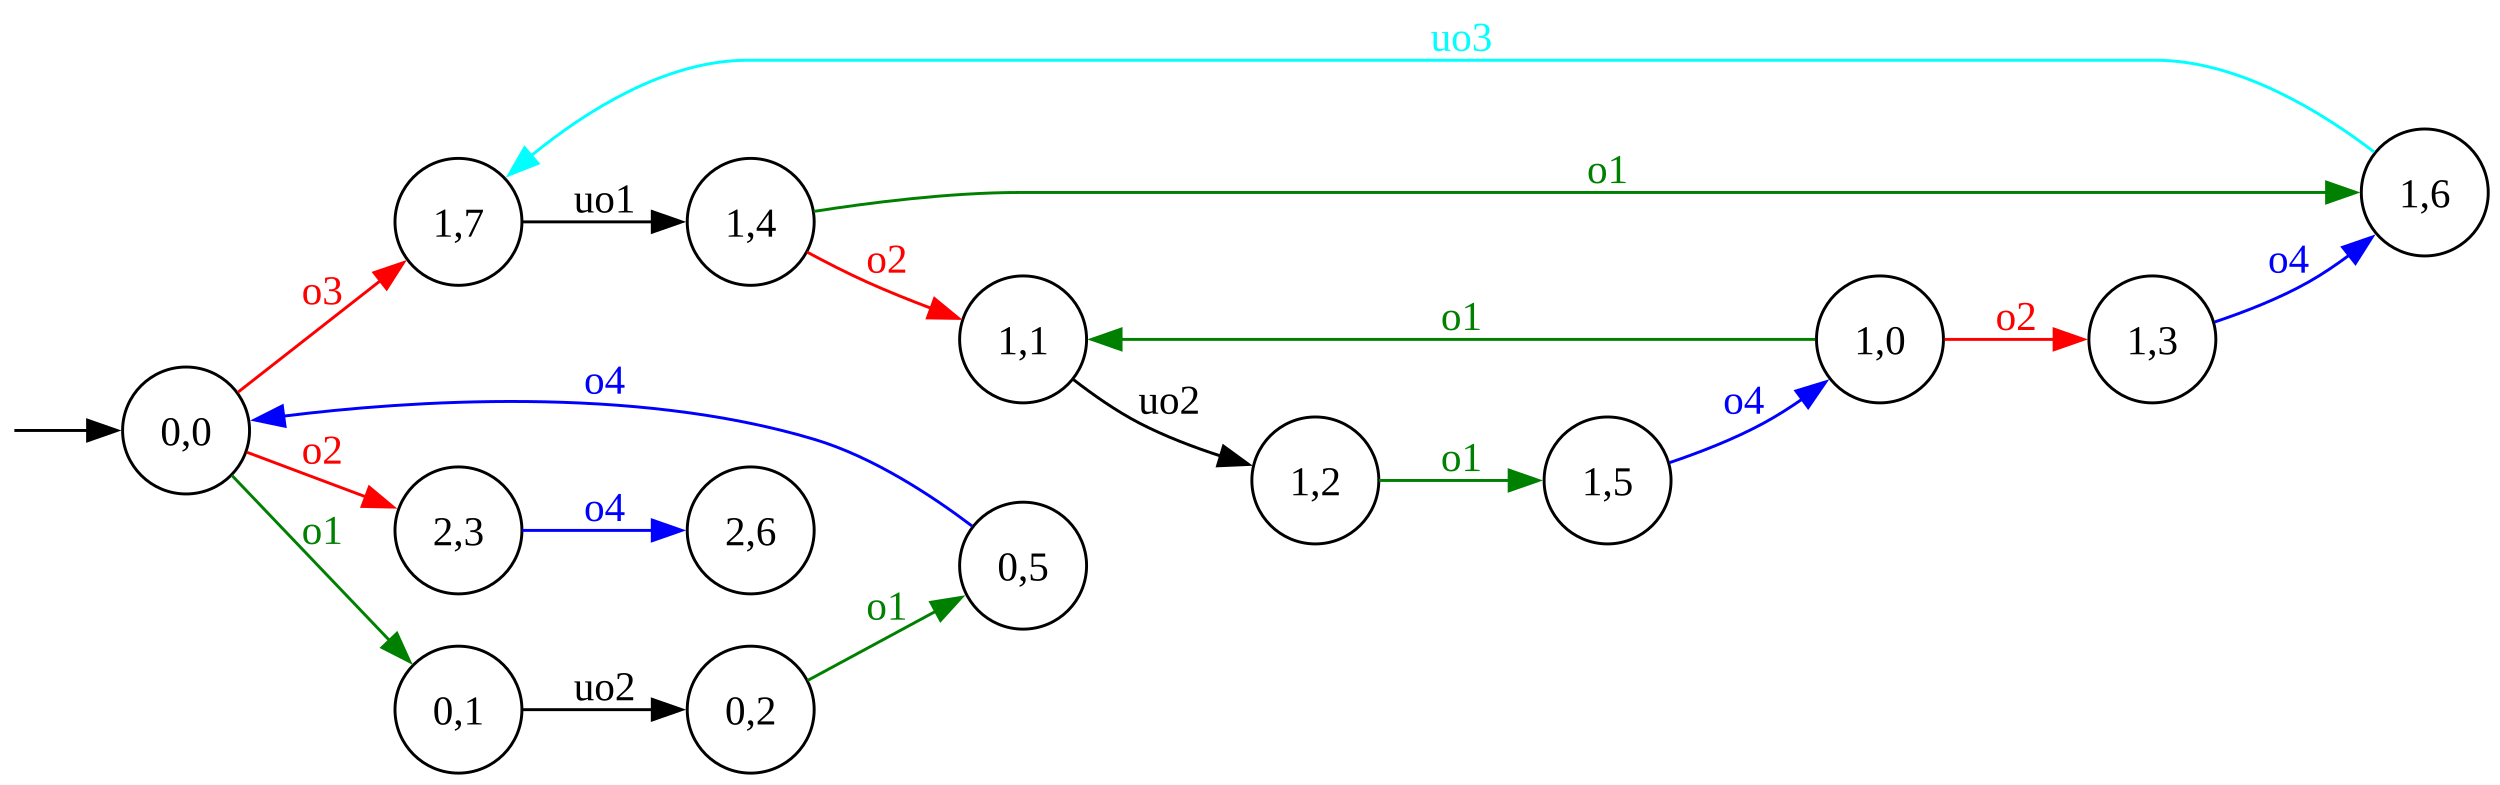
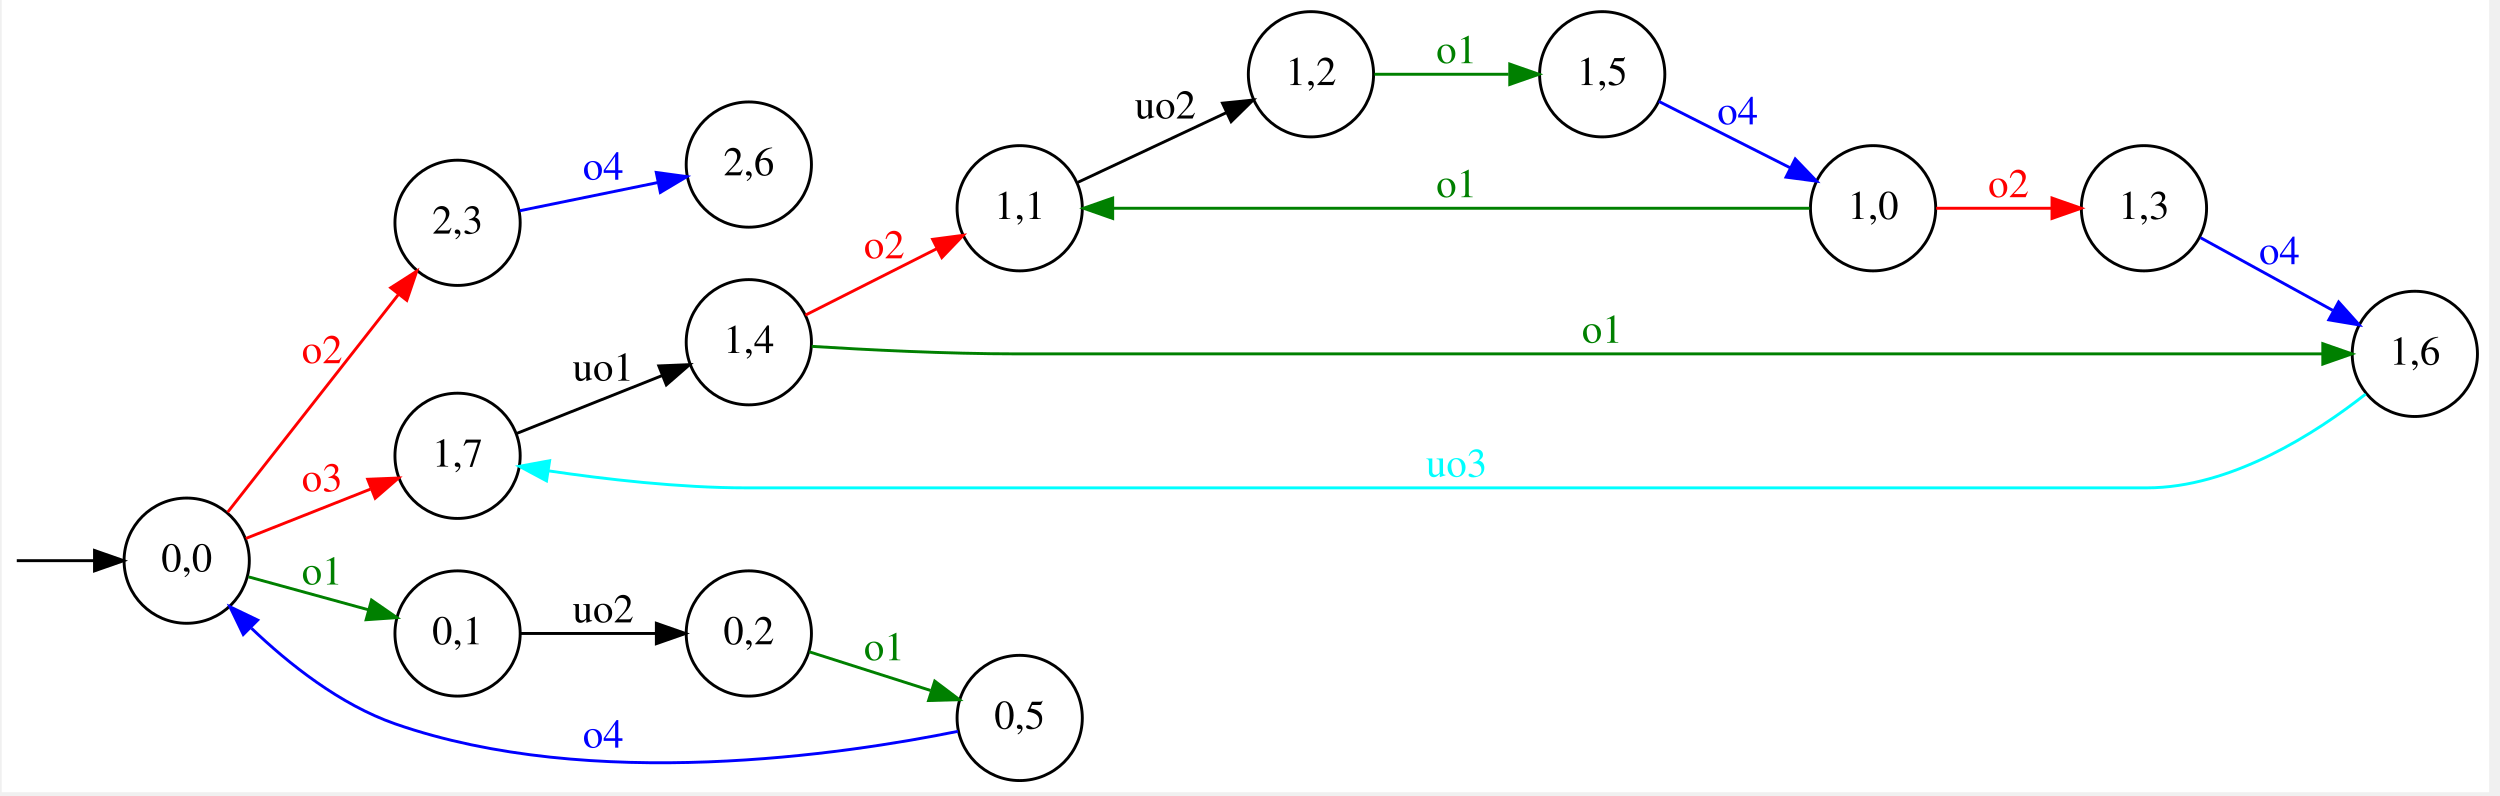
- <svg xmlns="http://www.w3.org/2000/svg" width="720pt" height="226pt" viewBox="0.00 0.00 720.00 226.00">
-   <g id="graph0" class="graph" transform="scale(0.846292 0.846292) rotate(0) translate(4 263.1)">
-     <polygon fill="white" stroke="none" points="-4,4 -4,-263.1 846.77,-263.1 846.77,4 -4,4" />
+ <svg xmlns="http://www.w3.org/2000/svg" width="720pt" height="229pt" viewBox="0.00 0.00 720.00 229.32">
+   <g id="graph0" class="graph" transform="scale(0.84 0.84) rotate(0) translate(4 268)">
+     <polygon fill="white" stroke="transparent" points="-4,4 -4,-268 850,-268 850,4 -4,4" />
    <g id="node1" class="node">
</g>
    <g id="node2" class="node">
-       <ellipse fill="none" stroke="black" cx="59.32" cy="-116.6" rx="21.6" ry="21.6" />
-       <text xml:space="preserve" text-anchor="middle" x="59.32" y="-111.55" font-family="Times New Roman,serif" font-size="14.00">0,0</text>
+       <ellipse fill="none" stroke="black" cx="59.5" cy="-75.5" rx="21.5" ry="21.5" />
+       <text text-anchor="middle" x="59.5" y="-71.8" font-family="Times,serif" font-size="14.00">0,0</text>
    </g>
    <g id="edge1" class="edge">
-       <path fill="none" stroke="black" d="M0.89,-116.6C2.38,-116.6 13.8,-116.6 26.08,-116.6" />
-       <polygon fill="black" stroke="black" points="25.81,-120.1 35.81,-116.6 25.81,-113.1 25.81,-120.1" />
+       <path fill="none" stroke="black" d="M1.16,-75.5C2.71,-75.5 14.93,-75.5 27.7,-75.5" />
+       <polygon fill="black" stroke="black" points="27.85,-79 37.85,-75.5 27.85,-72 27.85,-79" />
    </g>
    <g id="node3" class="node">
-       <ellipse fill="none" stroke="black" cx="152.02" cy="-21.6" rx="21.6" ry="21.6" />
-       <text xml:space="preserve" text-anchor="middle" x="152.02" y="-16.55" font-family="Times New Roman,serif" font-size="14.00">0,1</text>
+       <ellipse fill="none" stroke="black" cx="152.5" cy="-191.5" rx="21.5" ry="21.5" />
+       <text text-anchor="middle" x="152.5" y="-187.8" font-family="Times,serif" font-size="14.00">2,3</text>
    </g>
    <g id="edge2" class="edge">
-       <path fill="none" stroke="green" d="M74.89,-101.34C89.44,-86.1 111.98,-62.49 128.77,-44.91" />
-       <polygon fill="green" stroke="green" points="131.06,-47.57 135.44,-37.92 126,-42.74 131.06,-47.57" />
-       <text xml:space="preserve" text-anchor="middle" x="105.67" y="-77.99" font-family="Times New Roman,serif" font-size="14.00" fill="green">o1</text>
+       <path fill="none" stroke="red" d="M73.54,-92.12C88.88,-111.67 114.49,-144.32 132.15,-166.83" />
+       <polygon fill="red" stroke="red" points="129.56,-169.2 138.49,-174.91 135.07,-164.88 129.56,-169.2" />
+       <text text-anchor="middle" x="106" y="-143.3" font-family="Times,serif" font-size="14.00" fill="red">o2</text>
    </g>
    <g id="node4" class="node">
-       <ellipse fill="none" stroke="black" cx="152.02" cy="-187.6" rx="21.6" ry="21.6" />
-       <text xml:space="preserve" text-anchor="middle" x="152.02" y="-182.55" font-family="Times New Roman,serif" font-size="14.00">1,7</text>
+       <ellipse fill="none" stroke="black" cx="152.5" cy="-111.5" rx="21.5" ry="21.5" />
+       <text text-anchor="middle" x="152.5" y="-107.8" font-family="Times,serif" font-size="14.00">1,7</text>
    </g>
    <g id="edge3" class="edge">
-       <path fill="none" stroke="red" d="M76.96,-129.62C90.64,-140.33 110.24,-155.68 125.84,-167.89" />
-       <polygon fill="red" stroke="red" points="123.27,-170.32 133.3,-173.73 127.58,-164.81 123.27,-170.32" />
-       <text xml:space="preserve" text-anchor="middle" x="105.67" y="-159.55" font-family="Times New Roman,serif" font-size="14.00" fill="red">o3</text>
+       <path fill="none" stroke="red" d="M79.8,-83.13C92.23,-88.05 108.61,-94.53 122.58,-100.06" />
+       <polygon fill="red" stroke="red" points="121.64,-103.45 132.23,-103.88 124.22,-96.94 121.64,-103.45" />
+       <text text-anchor="middle" x="106" y="-99.3" font-family="Times,serif" font-size="14.00" fill="red">o3</text>
    </g>
    <g id="node5" class="node">
-       <ellipse fill="none" stroke="black" cx="152.02" cy="-82.6" rx="21.6" ry="21.6" />
-       <text xml:space="preserve" text-anchor="middle" x="152.02" y="-77.55" font-family="Times New Roman,serif" font-size="14.00">2,3</text>
+       <ellipse fill="none" stroke="black" cx="152.5" cy="-50.5" rx="21.5" ry="21.5" />
+       <text text-anchor="middle" x="152.5" y="-46.8" font-family="Times,serif" font-size="14.00">0,1</text>
    </g>
    <g id="edge4" class="edge">
-       <path fill="none" stroke="red" d="M79.96,-109.22C86.03,-106.94 92.75,-104.41 98.92,-102.1 105.92,-99.47 113.46,-96.65 120.56,-93.99" />
-       <polygon fill="red" stroke="red" points="121.67,-97.32 129.81,-90.53 119.22,-90.76 121.67,-97.32" />
-       <text xml:space="preserve" text-anchor="middle" x="105.67" y="-105.3" font-family="Times New Roman,serif" font-size="14.00" fill="red">o2</text>
+       <path fill="none" stroke="green" d="M80.7,-69.95C92.8,-66.63 108.4,-62.34 121.88,-58.64" />
+       <polygon fill="green" stroke="green" points="122.96,-61.97 131.67,-55.95 121.1,-55.22 122.96,-61.97" />
+       <text text-anchor="middle" x="106" y="-67.3" font-family="Times,serif" font-size="14.00" fill="green">o1</text>
    </g>
    <g id="node6" class="node">
-       <ellipse fill="none" stroke="black" cx="251.47" cy="-21.6" rx="21.6" ry="21.6" />
-       <text xml:space="preserve" text-anchor="middle" x="251.47" y="-16.55" font-family="Times New Roman,serif" font-size="14.00">0,2</text>
+       <ellipse fill="none" stroke="black" cx="252.5" cy="-211.5" rx="21.5" ry="21.5" />
+       <text text-anchor="middle" x="252.5" y="-207.8" font-family="Times,serif" font-size="14.00">2,6</text>
    </g>
    <g id="edge5" class="edge">
-       <path fill="none" stroke="black" d="M173.69,-21.6C186.65,-21.6 203.63,-21.6 218.32,-21.6" />
-       <polygon fill="black" stroke="black" points="217.98,-25.1 227.98,-21.6 217.98,-18.1 217.98,-25.1" />
-       <text xml:space="preserve" text-anchor="middle" x="201.75" y="-24.8" font-family="Times New Roman,serif" font-size="14.00">uo2</text>
+       <path fill="none" stroke="blue" d="M173.81,-195.64C187.47,-198.43 205.73,-202.16 221.12,-205.3" />
+       <polygon fill="blue" stroke="blue" points="220.72,-208.79 231.22,-207.36 222.12,-201.93 220.72,-208.79" />
+       <text text-anchor="middle" x="202.5" y="-206.3" font-family="Times,serif" font-size="14.00" fill="blue">o4</text>
    </g>
    <g id="node7" class="node">
-       <ellipse fill="none" stroke="black" cx="251.47" cy="-187.6" rx="21.6" ry="21.6" />
-       <text xml:space="preserve" text-anchor="middle" x="251.47" y="-182.55" font-family="Times New Roman,serif" font-size="14.00">1,4</text>
+       <ellipse fill="none" stroke="black" cx="252.5" cy="-150.5" rx="21.5" ry="21.5" />
+       <text text-anchor="middle" x="252.5" y="-146.8" font-family="Times,serif" font-size="14.00">1,4</text>
    </g>
    <g id="edge6" class="edge">
-       <path fill="none" stroke="black" d="M173.69,-187.6C186.65,-187.6 203.63,-187.6 218.32,-187.6" />
-       <polygon fill="black" stroke="black" points="217.98,-191.1 227.98,-187.6 217.98,-184.1 217.98,-191.1" />
-       <text xml:space="preserve" text-anchor="middle" x="201.75" y="-190.8" font-family="Times New Roman,serif" font-size="14.00">uo1</text>
+       <path fill="none" stroke="black" d="M172.86,-119.21C187.09,-124.87 206.66,-132.65 222.71,-139.04" />
+       <polygon fill="black" stroke="black" points="221.59,-142.37 232.18,-142.81 224.18,-135.86 221.59,-142.37" />
+       <text text-anchor="middle" x="202.5" y="-137.3" font-family="Times,serif" font-size="14.00">uo1</text>
    </g>
    <g id="node8" class="node">
-       <ellipse fill="none" stroke="black" cx="251.47" cy="-82.6" rx="21.6" ry="21.6" />
-       <text xml:space="preserve" text-anchor="middle" x="251.47" y="-77.55" font-family="Times New Roman,serif" font-size="14.00">2,6</text>
+       <ellipse fill="none" stroke="black" cx="252.5" cy="-50.5" rx="21.5" ry="21.5" />
+       <text text-anchor="middle" x="252.5" y="-46.8" font-family="Times,serif" font-size="14.00">0,2</text>
    </g>
    <g id="edge7" class="edge">
-       <path fill="none" stroke="blue" d="M173.69,-82.6C186.65,-82.6 203.63,-82.6 218.32,-82.6" />
-       <polygon fill="blue" stroke="blue" points="217.98,-86.1 227.98,-82.6 217.98,-79.1 217.98,-86.1" />
-       <text xml:space="preserve" text-anchor="middle" x="201.75" y="-85.8" font-family="Times New Roman,serif" font-size="14.00" fill="blue">o4</text>
+       <path fill="none" stroke="black" d="M174.28,-50.5C187.67,-50.5 205.31,-50.5 220.35,-50.5" />
+       <polygon fill="black" stroke="black" points="220.75,-54 230.75,-50.5 220.75,-47 220.75,-54" />
+       <text text-anchor="middle" x="202.5" y="-54.3" font-family="Times,serif" font-size="14.00">uo2</text>
    </g>
    <g id="node9" class="node">
-       <ellipse fill="none" stroke="black" cx="344.17" cy="-70.6" rx="21.6" ry="21.6" />
-       <text xml:space="preserve" text-anchor="middle" x="344.17" y="-65.55" font-family="Times New Roman,serif" font-size="14.00">0,5</text>
+       <ellipse fill="none" stroke="black" cx="345.5" cy="-196.5" rx="21.5" ry="21.5" />
+       <text text-anchor="middle" x="345.5" y="-192.8" font-family="Times,serif" font-size="14.00">1,1</text>
    </g>
    <g id="edge8" class="edge">
-       <path fill="none" stroke="green" d="M270.82,-31.52C283.4,-38.31 300.34,-47.46 314.66,-55.2" />
-       <polygon fill="green" stroke="green" points="312.74,-58.14 323.2,-59.81 316.07,-51.98 312.74,-58.14" />
-       <text xml:space="preserve" text-anchor="middle" x="297.82" y="-52.23" font-family="Times New Roman,serif" font-size="14.00" fill="green">o1</text>
+       <path fill="none" stroke="red" d="M271.92,-159.81C284.87,-166.36 302.42,-175.23 317.02,-182.61" />
+       <polygon fill="red" stroke="red" points="315.61,-185.82 326.11,-187.21 318.77,-179.57 315.61,-185.82" />
+       <text text-anchor="middle" x="299" y="-179.3" font-family="Times,serif" font-size="14.00" fill="red">o2</text>
    </g>
    <g id="node10" class="node">
-       <ellipse fill="none" stroke="black" cx="821.17" cy="-197.6" rx="21.6" ry="21.6" />
-       <text xml:space="preserve" text-anchor="middle" x="821.17" y="-192.55" font-family="Times New Roman,serif" font-size="14.00">1,6</text>
+       <ellipse fill="none" stroke="black" cx="824.5" cy="-146.5" rx="21.5" ry="21.5" />
+       <text text-anchor="middle" x="824.5" y="-142.8" font-family="Times,serif" font-size="14.00">1,6</text>
    </g>
    <g id="edge9" class="edge">
-       <path fill="none" stroke="green" d="M272.93,-191.15C291.27,-194.03 318.93,-197.6 343.17,-197.6 343.17,-197.6 343.17,-197.6 729.47,-197.6 748.82,-197.6 770.5,-197.6 787.81,-197.6" />
-       <polygon fill="green" stroke="green" points="787.76,-201.1 797.76,-197.6 787.76,-194.1 787.76,-201.1" />
-       <text xml:space="preserve" text-anchor="middle" x="543.07" y="-200.8" font-family="Times New Roman,serif" font-size="14.00" fill="green">o1</text>
+       <path fill="none" stroke="green" d="M274.09,-149.08C292.53,-147.93 320.3,-146.5 344.5,-146.5 344.5,-146.5 344.5,-146.5 732.5,-146.5 752.52,-146.5 775.01,-146.5 792.63,-146.5" />
+       <polygon fill="green" stroke="green" points="792.9,-150 802.9,-146.5 792.9,-143 792.9,-150" />
+       <text text-anchor="middle" x="545.5" y="-150.3" font-family="Times,serif" font-size="14.00" fill="green">o1</text>
    </g>
    <g id="node11" class="node">
-       <ellipse fill="none" stroke="black" cx="344.17" cy="-147.6" rx="21.6" ry="21.6" />
-       <text xml:space="preserve" text-anchor="middle" x="344.17" y="-142.55" font-family="Times New Roman,serif" font-size="14.00">1,1</text>
+       <ellipse fill="none" stroke="black" cx="345.5" cy="-21.5" rx="21.5" ry="21.5" />
+       <text text-anchor="middle" x="345.5" y="-17.8" font-family="Times,serif" font-size="14.00">0,5</text>
    </g>
    <g id="edge10" class="edge">
-       <path fill="none" stroke="red" d="M270.68,-177.3C277.04,-173.87 284.29,-170.15 291.07,-167.1 298.09,-163.94 305.78,-160.86 313.06,-158.11" />
-       <polygon fill="red" stroke="red" points="314.02,-161.48 322.21,-154.75 311.61,-154.91 314.02,-161.48" />
-       <text xml:space="preserve" text-anchor="middle" x="297.82" y="-170.3" font-family="Times New Roman,serif" font-size="14.00" fill="red">o2</text>
+       <path fill="none" stroke="green" d="M273.25,-44.21C285.41,-40.33 301.23,-35.29 314.88,-30.94" />
+       <polygon fill="green" stroke="green" points="316.33,-34.15 324.79,-27.78 314.2,-27.48 316.33,-34.15" />
+       <text text-anchor="middle" x="299" y="-41.3" font-family="Times,serif" font-size="14.00" fill="green">o1</text>
+     </g>
+     <g id="node12" class="node">
+       <ellipse fill="none" stroke="black" cx="445.5" cy="-242.5" rx="21.5" ry="21.5" />
+       <text text-anchor="middle" x="445.5" y="-238.8" font-family="Times,serif" font-size="14.00">1,2</text>
    </g>
    <g id="edge11" class="edge">
-       <path fill="none" stroke="blue" d="M326.8,-84.08C313.31,-94.3 293.18,-107.59 273.07,-113.6 211.25,-132.09 134.75,-126.75 92.38,-121.48" />
-       <polygon fill="blue" stroke="blue" points="93,-118.03 82.62,-120.19 92.08,-124.97 93,-118.03" />
-       <text xml:space="preserve" text-anchor="middle" x="201.75" y="-129.13" font-family="Times New Roman,serif" font-size="14.00" fill="blue">o4</text>
+       <path fill="none" stroke="black" d="M365.4,-205.37C379.9,-212.18 400.16,-221.69 416.54,-229.37" />
+       <polygon fill="black" stroke="black" points="415.12,-232.58 425.66,-233.66 418.1,-226.24 415.12,-232.58" />
+       <text text-anchor="middle" x="395.5" y="-227.3" font-family="Times,serif" font-size="14.00">uo2</text>
    </g>
    <g id="edge12" class="edge">
-       <path fill="none" stroke="cyan" d="M803.98,-211.35C786.7,-224.58 757.95,-242.6 729.47,-242.6 250.47,-242.6 250.47,-242.6 250.47,-242.6 222.55,-242.6 195.26,-225.27 176.7,-210.06" />
-       <polygon fill="cyan" stroke="cyan" points="179.09,-207.49 169.23,-203.62 174.52,-212.8 179.09,-207.49" />
-       <text xml:space="preserve" text-anchor="middle" x="493.35" y="-245.8" font-family="Times New Roman,serif" font-size="14.00" fill="cyan">uo3</text>
-     </g>
-     <g id="node12" class="node">
-       <ellipse fill="none" stroke="black" cx="443.62" cy="-99.6" rx="21.6" ry="21.6" />
-       <text xml:space="preserve" text-anchor="middle" x="443.62" y="-94.55" font-family="Times New Roman,serif" font-size="14.00">1,2</text>
+       <path fill="none" stroke="cyan" d="M807.62,-132.7C790.36,-119.15 761.35,-100.5 732.5,-100.5 251.5,-100.5 251.5,-100.5 251.5,-100.5 228.68,-100.5 203.05,-103.48 183.72,-106.34" />
+       <polygon fill="cyan" stroke="cyan" points="183.04,-102.91 173.7,-107.9 184.11,-109.82 183.04,-102.91" />
+       <text text-anchor="middle" x="495.5" y="-104.3" font-family="Times,serif" font-size="14.00" fill="cyan">uo3</text>
    </g>
    <g id="edge13" class="edge">
-       <path fill="none" stroke="black" d="M361.32,-133.9C367.96,-128.75 375.93,-123.16 383.77,-119.1 392.47,-114.59 402.42,-110.83 411.63,-107.84" />
-       <polygon fill="black" stroke="black" points="412.36,-111.28 420.92,-105.04 410.34,-104.58 412.36,-111.28" />
-       <text xml:space="preserve" text-anchor="middle" x="393.9" y="-122.3" font-family="Times New Roman,serif" font-size="14.00">uo2</text>
+       <path fill="none" stroke="blue" d="M324.35,-16.92C285.59,-9.04 198.55,4.06 131,-19.5 112.18,-26.07 94.61,-39.99 81.72,-52.31" />
+       <polygon fill="blue" stroke="blue" points="78.93,-50.15 74.33,-59.69 83.88,-55.1 78.93,-50.15" />
+       <text text-anchor="middle" x="202.5" y="-11.3" font-family="Times,serif" font-size="14.00" fill="blue">o4</text>
    </g>
    <g id="node13" class="node">
-       <ellipse fill="none" stroke="black" cx="543.07" cy="-99.6" rx="21.6" ry="21.6" />
-       <text xml:space="preserve" text-anchor="middle" x="543.07" y="-94.55" font-family="Times New Roman,serif" font-size="14.00">1,5</text>
+       <ellipse fill="none" stroke="black" cx="545.5" cy="-242.5" rx="21.5" ry="21.5" />
+       <text text-anchor="middle" x="545.5" y="-238.8" font-family="Times,serif" font-size="14.00">1,5</text>
    </g>
    <g id="edge14" class="edge">
-       <path fill="none" stroke="green" d="M465.29,-99.6C478.25,-99.6 495.23,-99.6 509.92,-99.6" />
-       <polygon fill="green" stroke="green" points="509.58,-103.1 519.58,-99.6 509.58,-96.1 509.58,-103.1" />
-       <text xml:space="preserve" text-anchor="middle" x="493.35" y="-102.8" font-family="Times New Roman,serif" font-size="14.00" fill="green">o1</text>
+       <path fill="none" stroke="green" d="M467.28,-242.5C480.67,-242.5 498.31,-242.5 513.35,-242.5" />
+       <polygon fill="green" stroke="green" points="513.75,-246 523.75,-242.5 513.75,-239 513.75,-246" />
+       <text text-anchor="middle" x="495.5" y="-246.3" font-family="Times,serif" font-size="14.00" fill="green">o1</text>
    </g>
    <g id="node14" class="node">
-       <ellipse fill="none" stroke="black" cx="635.77" cy="-147.6" rx="21.6" ry="21.6" />
-       <text xml:space="preserve" text-anchor="middle" x="635.77" y="-142.55" font-family="Times New Roman,serif" font-size="14.00">1,0</text>
+       <ellipse fill="none" stroke="black" cx="638.5" cy="-196.5" rx="21.5" ry="21.5" />
+       <text text-anchor="middle" x="638.5" y="-192.8" font-family="Times,serif" font-size="14.00">1,0</text>
    </g>
    <g id="edge15" class="edge">
-       <path fill="none" stroke="blue" d="M564.18,-105.67C574.1,-109.02 586.07,-113.62 596.17,-119.1 600.66,-121.53 605.21,-124.44 609.53,-127.44" />
-       <polygon fill="blue" stroke="blue" points="607.18,-130.06 617.32,-133.15 611.33,-124.42 607.18,-130.06" />
-       <text xml:space="preserve" text-anchor="middle" x="589.42" y="-122.3" font-family="Times New Roman,serif" font-size="14.00" fill="blue">o4</text>
+       <path fill="none" stroke="blue" d="M564.92,-233.19C577.87,-226.64 595.42,-217.77 610.02,-210.39" />
+       <polygon fill="blue" stroke="blue" points="611.77,-213.43 619.11,-205.79 608.61,-207.18 611.77,-213.43" />
+       <text text-anchor="middle" x="592" y="-225.3" font-family="Times,serif" font-size="14.00" fill="blue">o4</text>
+     </g>
+     <g id="edge17" class="edge">
+       <path fill="none" stroke="green" d="M616.76,-196.5C566.41,-196.5 437.47,-196.5 377.74,-196.5" />
+       <polygon fill="green" stroke="green" points="377.43,-193 367.43,-196.5 377.43,-200 377.43,-193" />
+       <text text-anchor="middle" x="495.5" y="-200.3" font-family="Times,serif" font-size="14.00" fill="green">o1</text>
+     </g>
+     <g id="node15" class="node">
+       <ellipse fill="none" stroke="black" cx="731.5" cy="-196.5" rx="21.5" ry="21.5" />
+       <text text-anchor="middle" x="731.5" y="-192.8" font-family="Times,serif" font-size="14.00">1,3</text>
    </g>
    <g id="edge16" class="edge">
-       <path fill="none" stroke="green" d="M613.74,-147.6C563.67,-147.6 437.1,-147.6 377.35,-147.6" />
-       <polygon fill="green" stroke="green" points="377.51,-144.1 367.51,-147.6 377.51,-151.1 377.51,-144.1" />
-       <text xml:space="preserve" text-anchor="middle" x="493.35" y="-150.8" font-family="Times New Roman,serif" font-size="14.00" fill="green">o1</text>
-     </g>
-     <g id="node15" class="node">
-       <ellipse fill="none" stroke="black" cx="728.47" cy="-147.6" rx="21.6" ry="21.6" />
-       <text xml:space="preserve" text-anchor="middle" x="728.47" y="-142.55" font-family="Times New Roman,serif" font-size="14.00">1,3</text>
-     </g>
-     <g id="edge17" class="edge">
-       <path fill="none" stroke="red" d="M657.81,-147.6C668.91,-147.6 682.78,-147.6 695.21,-147.6" />
-       <polygon fill="red" stroke="red" points="695.03,-151.1 705.03,-147.6 695.03,-144.1 695.03,-151.1" />
-       <text xml:space="preserve" text-anchor="middle" x="682.12" y="-150.8" font-family="Times New Roman,serif" font-size="14.00" fill="red">o2</text>
+       <path fill="none" stroke="red" d="M660.15,-196.5C671.9,-196.5 686.84,-196.5 699.93,-196.5" />
+       <polygon fill="red" stroke="red" points="699.93,-200 709.93,-196.5 699.93,-193 699.93,-200" />
+       <text text-anchor="middle" x="685" y="-200.3" font-family="Times,serif" font-size="14.00" fill="red">o2</text>
    </g>
    <g id="edge18" class="edge">
-       <path fill="none" stroke="blue" d="M749.66,-153.53C759.6,-156.84 771.56,-161.46 781.57,-167.1 786.34,-169.79 791.14,-173.05 795.66,-176.42" />
-       <polygon fill="blue" stroke="blue" points="793.23,-178.96 803.25,-182.41 797.57,-173.47 793.23,-178.96" />
-       <text xml:space="preserve" text-anchor="middle" x="774.82" y="-170.3" font-family="Times New Roman,serif" font-size="14.00" fill="blue">o4</text>
+       <path fill="none" stroke="blue" d="M750.92,-186.38C763.95,-179.22 781.65,-169.49 796.31,-161.44" />
+       <polygon fill="blue" stroke="blue" points="798.34,-164.32 805.42,-156.43 794.97,-158.18 798.34,-164.32" />
+       <text text-anchor="middle" x="778" y="-177.3" font-family="Times,serif" font-size="14.00" fill="blue">o4</text>
    </g>
  </g>
</svg>
